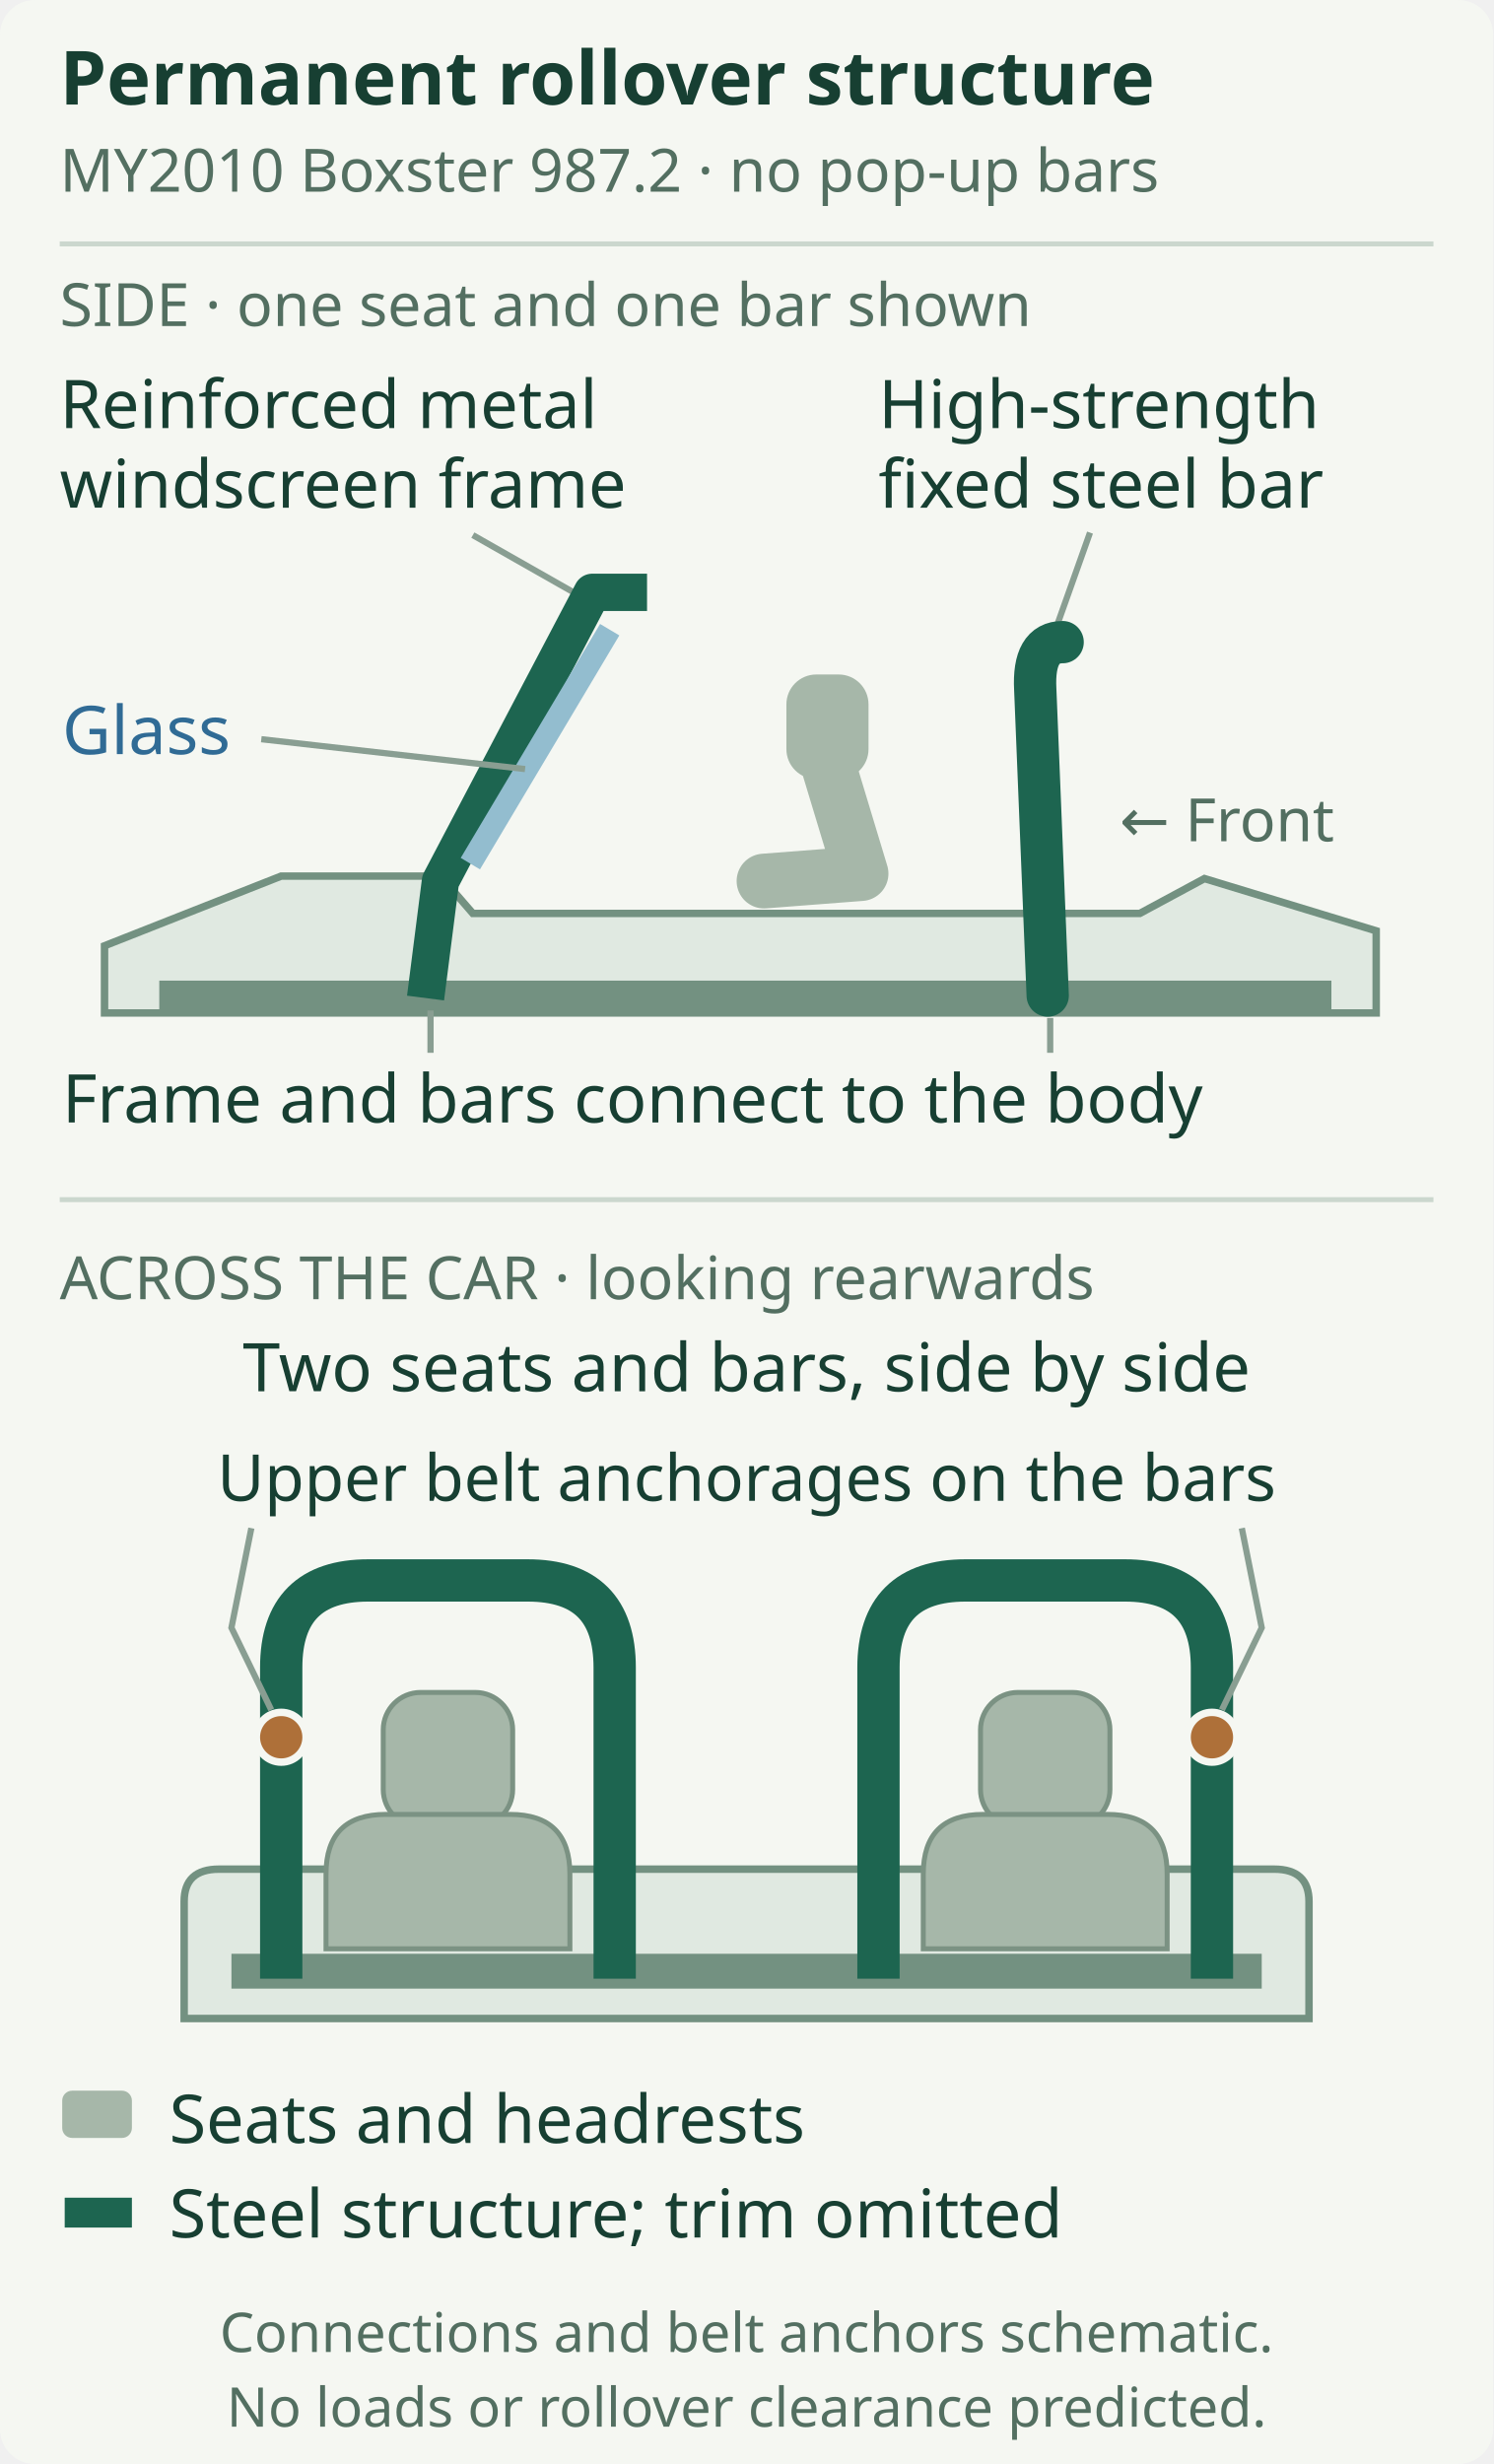
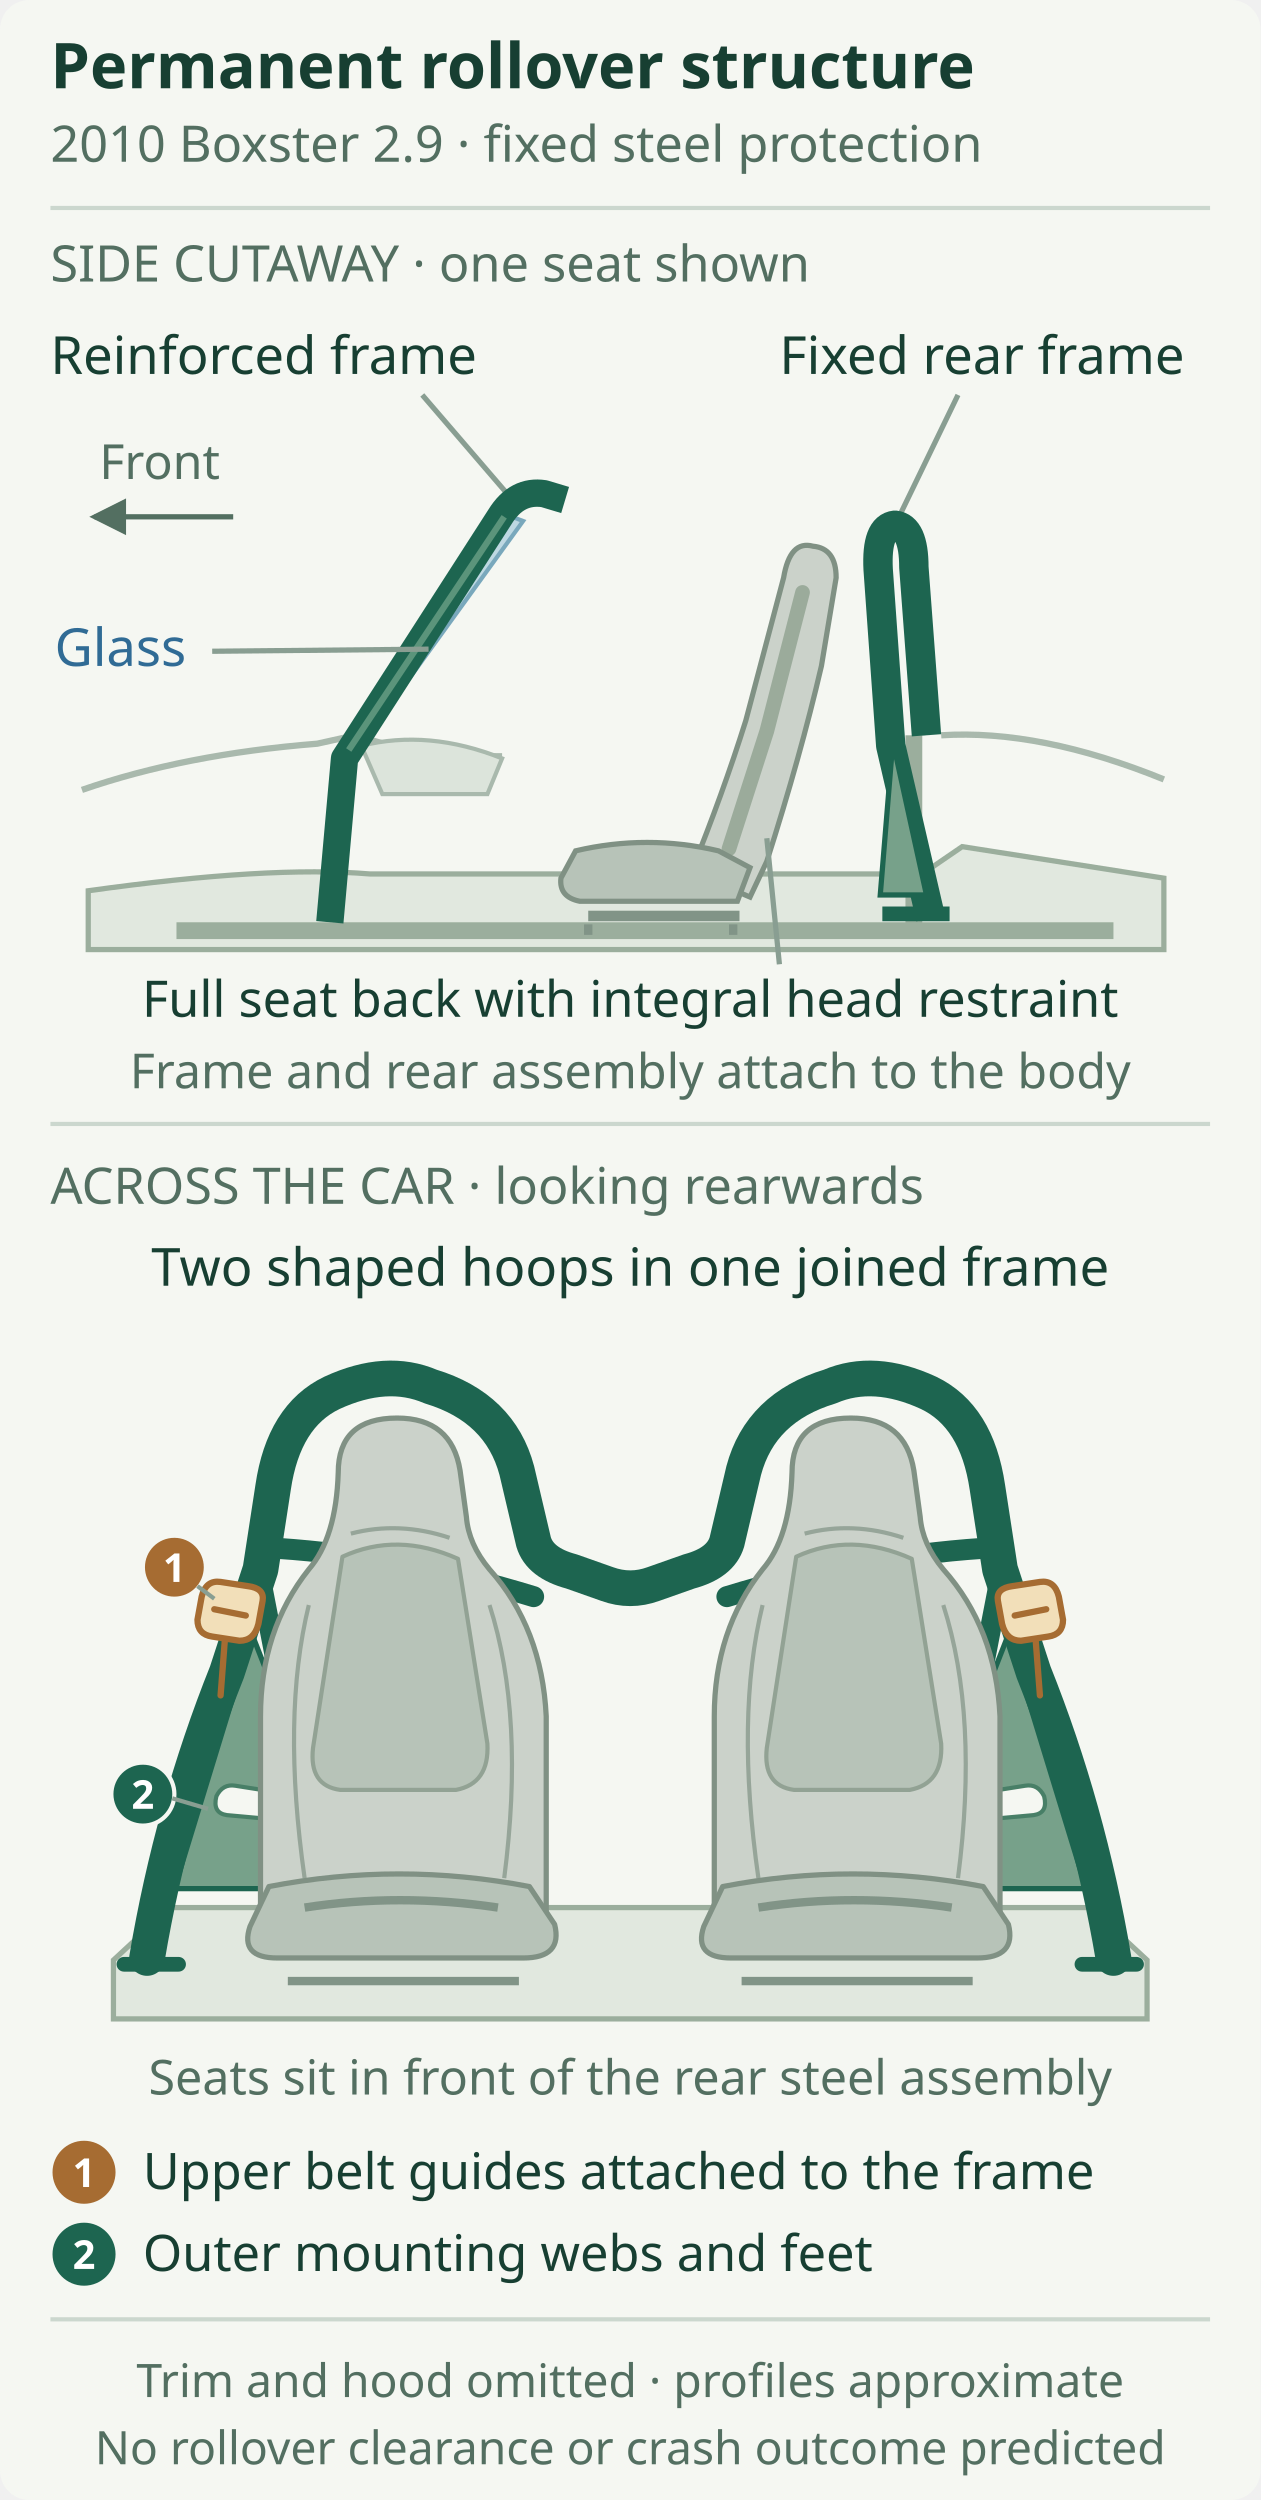
- <svg xmlns="http://www.w3.org/2000/svg" viewBox="0 0 600 990" role="img" aria-labelledby="title desc" font-family="sans-serif">
-   <rect width="600" height="990" rx="14" fill="#f5f7f2" />
-   <g fill="#173f32">
-     <text x="24" y="42" font-size="30" font-weight="bold">Permanent rollover structure</text>
-     <text x="24" y="77" font-size="24" fill="#536f61">MY2010 Boxster 987.2 · no pop-up bars</text>
+ <svg xmlns="http://www.w3.org/2000/svg" viewBox="0 0 600 1190" role="img" aria-labelledby="title desc" font-family="sans-serif">
+   <defs>
+     <marker id="front-arrow" markerWidth="7" markerHeight="7" refX="6" refY="3.5" orient="auto" markerUnits="strokeWidth">
+       <path d="M0 0L7 3.5L0 7Z" fill="#536f61" />
+     </marker>
+     <g id="front-seat" fill="#cbd2ca" stroke="#809184" stroke-width="2.5" stroke-linejoin="round">
+       <path d="M124 913V817Q124 776 147 747Q160 732 161 701Q161 675 189 675Q215 675 219 700L222 722Q223 735 233 747Q258 775 260 817V913Z" />
+       <path d="M163 741Q189 729 218 742L232 830Q233 849 217 852H162Q147 850 149 832Z" fill="#b7c3b8" stroke="#92a294" stroke-width="2" />
+       <path d="M167 730Q190 724 214 732M147 764Q134 817 145 894M233 764Q250 817 240 894" fill="none" stroke="#96a599" stroke-width="2" />
+       <path d="M128 898Q190 886 252 898L264 916Q268 932 249 932H132Q114 932 119 917Z" fill="#b7c3b8" />
+       <path d="M145 908Q190 901 237 908M137 943H247" fill="none" stroke="#819487" stroke-width="4" />
+     </g>
+   </defs>
+   <rect width="600" height="1190" rx="14" fill="#f5f7f2" />
+   <text x="24" y="42" font-size="30" font-weight="bold" fill="#173f32">Permanent rollover structure</text>
+   <text x="24" y="77" font-size="24" fill="#536f61">2010 Boxster 2.9 · fixed steel protection</text>
+   <path d="M24 99H576M24 535H576" stroke="#cbd7ce" stroke-width="2" />
+   <g id="side-cutaway">
+     <text x="24" y="134" font-size="24" fill="#536f61">SIDE CUTAWAY · one seat shown</text>
+     <g font-size="25" fill="#173f32">
+       <text x="24" y="178">Reinforced frame</text>
+       <text x="371" y="178">Fixed rear frame</text>
+     </g>
+     <g fill="none" stroke="#899e92" stroke-width="2.5">
+       <path d="M201 188L244 238M456 188L426 250" />
+     </g>
+     <text x="76" y="228" text-anchor="middle" font-size="23" fill="#536f61">Front</text>
+     <path d="M111 246H45" fill="none" stroke="#536f61" stroke-width="2.5" marker-end="url(#front-arrow)" />
+     <path d="M39 376Q88 359 151 354L169 350L203 360H239M448 350Q495 347 554 371" fill="none" stroke="#a9b9ad" stroke-width="3" />
+     <path d="M42 424Q128 412 176 416H439L458 403L554 418V452H42Z" fill="#e1e8df" stroke="#9bae9d" stroke-width="2.5" />
+     <path d="M84 443H530M435 350V439" fill="none" stroke="#9bae9d" stroke-width="8" />
+     <path d="M172 355Q204 347 239 361L232 378H182Z" fill="#dce4db" stroke="#a9b9ad" stroke-width="2" />
+     <path d="M176 349L249 248L241 245L166 349Z" fill="#bed8e2" stroke="#79a8bc" stroke-width="2" />
+     <path d="M157 439L164 361L238 246Q246 233 259 235L269 238" fill="none" stroke="#1d6550" stroke-width="13" stroke-linejoin="round" />
+     <path d="M166 357L240 246" fill="none" stroke="#5b947b" stroke-width="3" />
+     <path d="M443 437L424 355L418 271Q417 251 426 250Q435 251 435 270L441 350" fill="none" stroke="#1d6550" stroke-width="14" stroke-linejoin="round" />
+     <path d="M425 353L419 426H441Z" fill="#77a18a" stroke="#1d6550" stroke-width="2.5" />
+     <path d="M420 435H452" stroke="#1d6550" stroke-width="7" />
+     <path d="M329 415Q344 378 355 343L373 275Q376 257 387 260Q398 261 398 275L391 317Q381 360 365 410L357 427Z" fill="#cbd2ca" stroke="#809184" stroke-width="2.5" />
+     <path d="M347 404L365 348L382 282" fill="none" stroke="#9bab9b" stroke-width="7" stroke-linecap="round" />
+     <path d="M274 405Q308 397 342 405L357 413L351 429H276Q266 427 267 418Z" fill="#b7c3b8" stroke="#809184" stroke-width="2.5" />
+     <path d="M280 436H352" stroke="#819487" stroke-width="5" />
+     <path d="M280 440V445M349 440V445" stroke="#819487" stroke-width="4" />
+     <text x="26" y="317" font-size="25" fill="#306b95">Glass</text>
+     <path d="M101 310L204 309" fill="none" stroke="#899e92" stroke-width="2.5" />
+     <text x="300" y="484" text-anchor="middle" font-size="24" fill="#173f32">Full seat back with integral head restraint</text>
+     <path d="M371 459L365 399" fill="none" stroke="#899e92" stroke-width="2.5" />
+     <text x="300" y="518" text-anchor="middle" font-size="23" fill="#536f61">Frame and rear assembly attach to the body</text>
  </g>
-   <path d="M24 98H576 M24 482H576" stroke="#cbd7ce" stroke-width="2" />
-   <text x="24" y="131" font-size="24" fill="#536f61">SIDE · one seat and one bar shown</text>
-   <g font-size="27" fill="#173f32">
-     <text x="24" y="172">Reinforced metal</text>
-     <text x="24" y="204">windscreen frame</text>
-     <text x="353" y="172">High-strength</text>
-     <text x="353" y="204">fixed steel bar</text>
+   <g id="rearward-view">
+     <text x="24" y="573" font-size="24" fill="#536f61">ACROSS THE CAR · looking rearwards</text>
+     <text x="300" y="612" text-anchor="middle" font-size="25" fill="#173f32">Two shaped hoops in one joined frame</text>
+     <path d="M54 933L81 908H519L546 933V961H54Z" fill="#e1e8df" stroke="#9bae9d" stroke-width="2.5" />
+     <g fill="#77a18a" stroke="#1d6550" stroke-width="2.5" stroke-linejoin="round">
+       <path d="M120 778L83 899H151L136 819Z" />
+       <path d="M480 778L517 899H449L464 819Z" />
+     </g>
+     <g fill="#f5f7f2" stroke="#487f67" stroke-width="2">
+       <path d="M103 855Q106 849 112 850L131 853Q136 854 136 860Q136 866 130 866L108 864Q101 863 103 855Z" />
+       <path d="M497 855Q494 849 488 850L469 853Q464 854 464 860Q464 866 470 866L492 864Q499 863 497 855Z" />
+     </g>
+     <g fill="none" stroke="#1d6550" stroke-linejoin="round" stroke-linecap="round">
+       <path d="M70 932Q82 861 108 796L124 747L130 708Q135 674 158 663Q184 651 205 660Q238 670 246 700L254 734Q257 744 272 748L289 754Q300 758 311 754L328 748Q343 744 346 734L354 700Q362 670 395 660Q416 651 442 663Q465 674 470 708L476 747L492 796Q518 861 530 932" stroke-width="17" />
+       <path d="M132 737Q192 741 254 760M346 760Q408 741 468 737M124 752L153 902M476 752L447 902" stroke-width="10" />
+       <path d="M59 935H85M141 905H164M515 935H541M436 905H459" stroke-width="7" />
+     </g>
+     <use href="#front-seat" />
+     <use href="#front-seat" transform="translate(216 0)" />
+     <g fill="#f2dfb9" stroke="#a66c32" stroke-width="3" stroke-linejoin="round">
+       <path d="M105 753Q98 752 96 760L94 771Q94 778 101 779L114 781Q121 781 123 773L125 762Q126 756 118 755Z" />
+       <path d="M495 753Q502 752 504 760L506 771Q506 778 499 779L486 781Q479 781 477 773L475 762Q474 756 482 755Z" />
+     </g>
+     <g fill="none" stroke="#a66c32" stroke-width="3" stroke-linecap="round">
+       <path d="M102 766L117 769M498 766L483 769M107 781L105 807M493 781L495 807" />
+     </g>
+     <g stroke="#f5f7f2" stroke-width="2" font-size="19" font-weight="bold" text-anchor="middle">
+       <circle cx="83" cy="746" r="15" fill="#a66c32" />
+       <circle cx="68" cy="854" r="15" fill="#1d6550" />
+       <g fill="#fff" stroke="none">
+         <text x="83" y="753">1</text>
+         <text x="68" y="861">2</text>
+       </g>
+     </g>
+     <path d="M94 755L102 761M82 856L99 861" fill="none" stroke="#899e92" stroke-width="2" />
+     <text x="300" y="997" text-anchor="middle" font-size="23" fill="#536f61">Seats sit in front of the rear steel assembly</text>
  </g>
-   <g fill="none" stroke="#899e92" stroke-width="2.5">
-     <path d="M190 215L234 240" />
-     <path d="M438 214L422 259" />
+   <g font-size="24" fill="#173f32">
+     <circle cx="40" cy="1034" r="15" fill="#a66c32" />
+     <circle cx="40" cy="1073" r="15" fill="#1d6550" />
+     <g fill="#fff" font-size="19" font-weight="bold" text-anchor="middle">
+       <text x="40" y="1041">1</text>
+       <text x="40" y="1080">2</text>
+     </g>
+     <text x="68" y="1042">Upper belt guides attached to the frame</text>
+     <text x="68" y="1081">Outer mounting webs and feet</text>
  </g>
-   <path d="M42 407V380L113 352H177L190 367H458L484 353L553 374V407Z" fill="#e0e9e1" stroke="#739181" stroke-width="3" />
-   <path d="M64 400H535" stroke="#739181" stroke-width="12" />
-   <path d="M171 401L177 354L238 238H260" fill="none" stroke="#1d6550" stroke-width="15" stroke-linejoin="round" />
-   <path d="M189 347L245 253" stroke="#93bdcf" stroke-width="9" />
-   <path d="M421 400L416 277Q415 258 427 258" fill="none" stroke="#1d6550" stroke-width="17" stroke-linecap="round" />
-   <path d="M307 354L346 351L333 308" fill="none" stroke="#a6b7a9" stroke-width="22" stroke-linejoin="round" stroke-linecap="round" />
-   <rect x="316" y="271" width="33" height="42" rx="12" fill="#a6b7a9" />
-   <text x="25" y="303" font-size="27" fill="#306b95">Glass</text>
-   <path d="M105 297L211 309" fill="none" stroke="#899e92" stroke-width="2.5" />
-   <text x="25" y="451" font-size="27" fill="#173f32">Frame and bars connect to the body</text>
-   <g fill="none" stroke="#899e92" stroke-width="2.5">
-     <path d="M173 423V406 M422 423V409" />
-   </g>
-   <text x="493" y="338" text-anchor="middle" font-size="24" fill="#536f61">← Front</text>
-   <text x="24" y="522" font-size="24" fill="#536f61">ACROSS THE CAR · looking rearwards</text>
-   <text x="300" y="559" text-anchor="middle" font-size="27" fill="#173f32">Two seats and bars, side by side</text>
-   <text x="300" y="603" text-anchor="middle" font-size="26" fill="#173f32">Upper belt anchorages on the bars</text>
-   <path d="M74 786V764Q74 751 88 751H512Q526 751 526 764V811H74Z" fill="#e0e9e1" stroke="#739181" stroke-width="3" />
-   <path d="M93 792H507" stroke="#739181" stroke-width="14" />
-   <g stroke="#1d6550" stroke-width="17" fill="none" stroke-linejoin="round">
-     <path d="M113 795V670Q113 635 148 635H212Q247 635 247 670V795" />
-     <path d="M353 795V670Q353 635 388 635H452Q487 635 487 670V795" />
-   </g>
-   <g fill="#a6b7a9" stroke="#7b9283" stroke-width="2">
-     <rect x="154" y="680" width="52" height="54" rx="15" />
-     <path d="M131 783V753Q131 729 155 729H205Q229 729 229 753V783Z" />
-     <rect x="394" y="680" width="52" height="54" rx="15" />
-     <path d="M371 783V753Q371 729 395 729H445Q469 729 469 753V783Z" />
-   </g>
-   <g fill="#ae7039" stroke="#f5f7f2" stroke-width="3">
-     <circle cx="113" cy="698" r="10" />
-     <circle cx="487" cy="698" r="10" />
-   </g>
-   <g fill="none" stroke="#899e92" stroke-width="2.5">
-     <path d="M101 614L93 654L109 687" />
-     <path d="M499 614L507 654L491 687" />
-   </g>
-   <g font-size="27" fill="#173f32">
-     <rect x="25" y="840" width="28" height="19" rx="4" fill="#a6b7a9" />
-     <text x="68" y="861">Seats and headrests</text>
-     <path d="M26 889H53" stroke="#1d6550" stroke-width="12" />
-     <text x="68" y="899">Steel structure; trim omitted</text>
-   </g>
+   <path d="M24 1104H576" stroke="#cbd7ce" stroke-width="2" />
  <g font-size="22" fill="#536f61" text-anchor="middle">
-     <text x="300" y="945">Connections and belt anchors schematic.</text>
-     <text x="300" y="975">No loads or rollover clearance predicted.</text>
+     <text x="300" y="1141">Trim and hood omitted · profiles approximate</text>
+     <text x="300" y="1173">No rollover clearance or crash outcome predicted</text>
  </g>
</svg>
